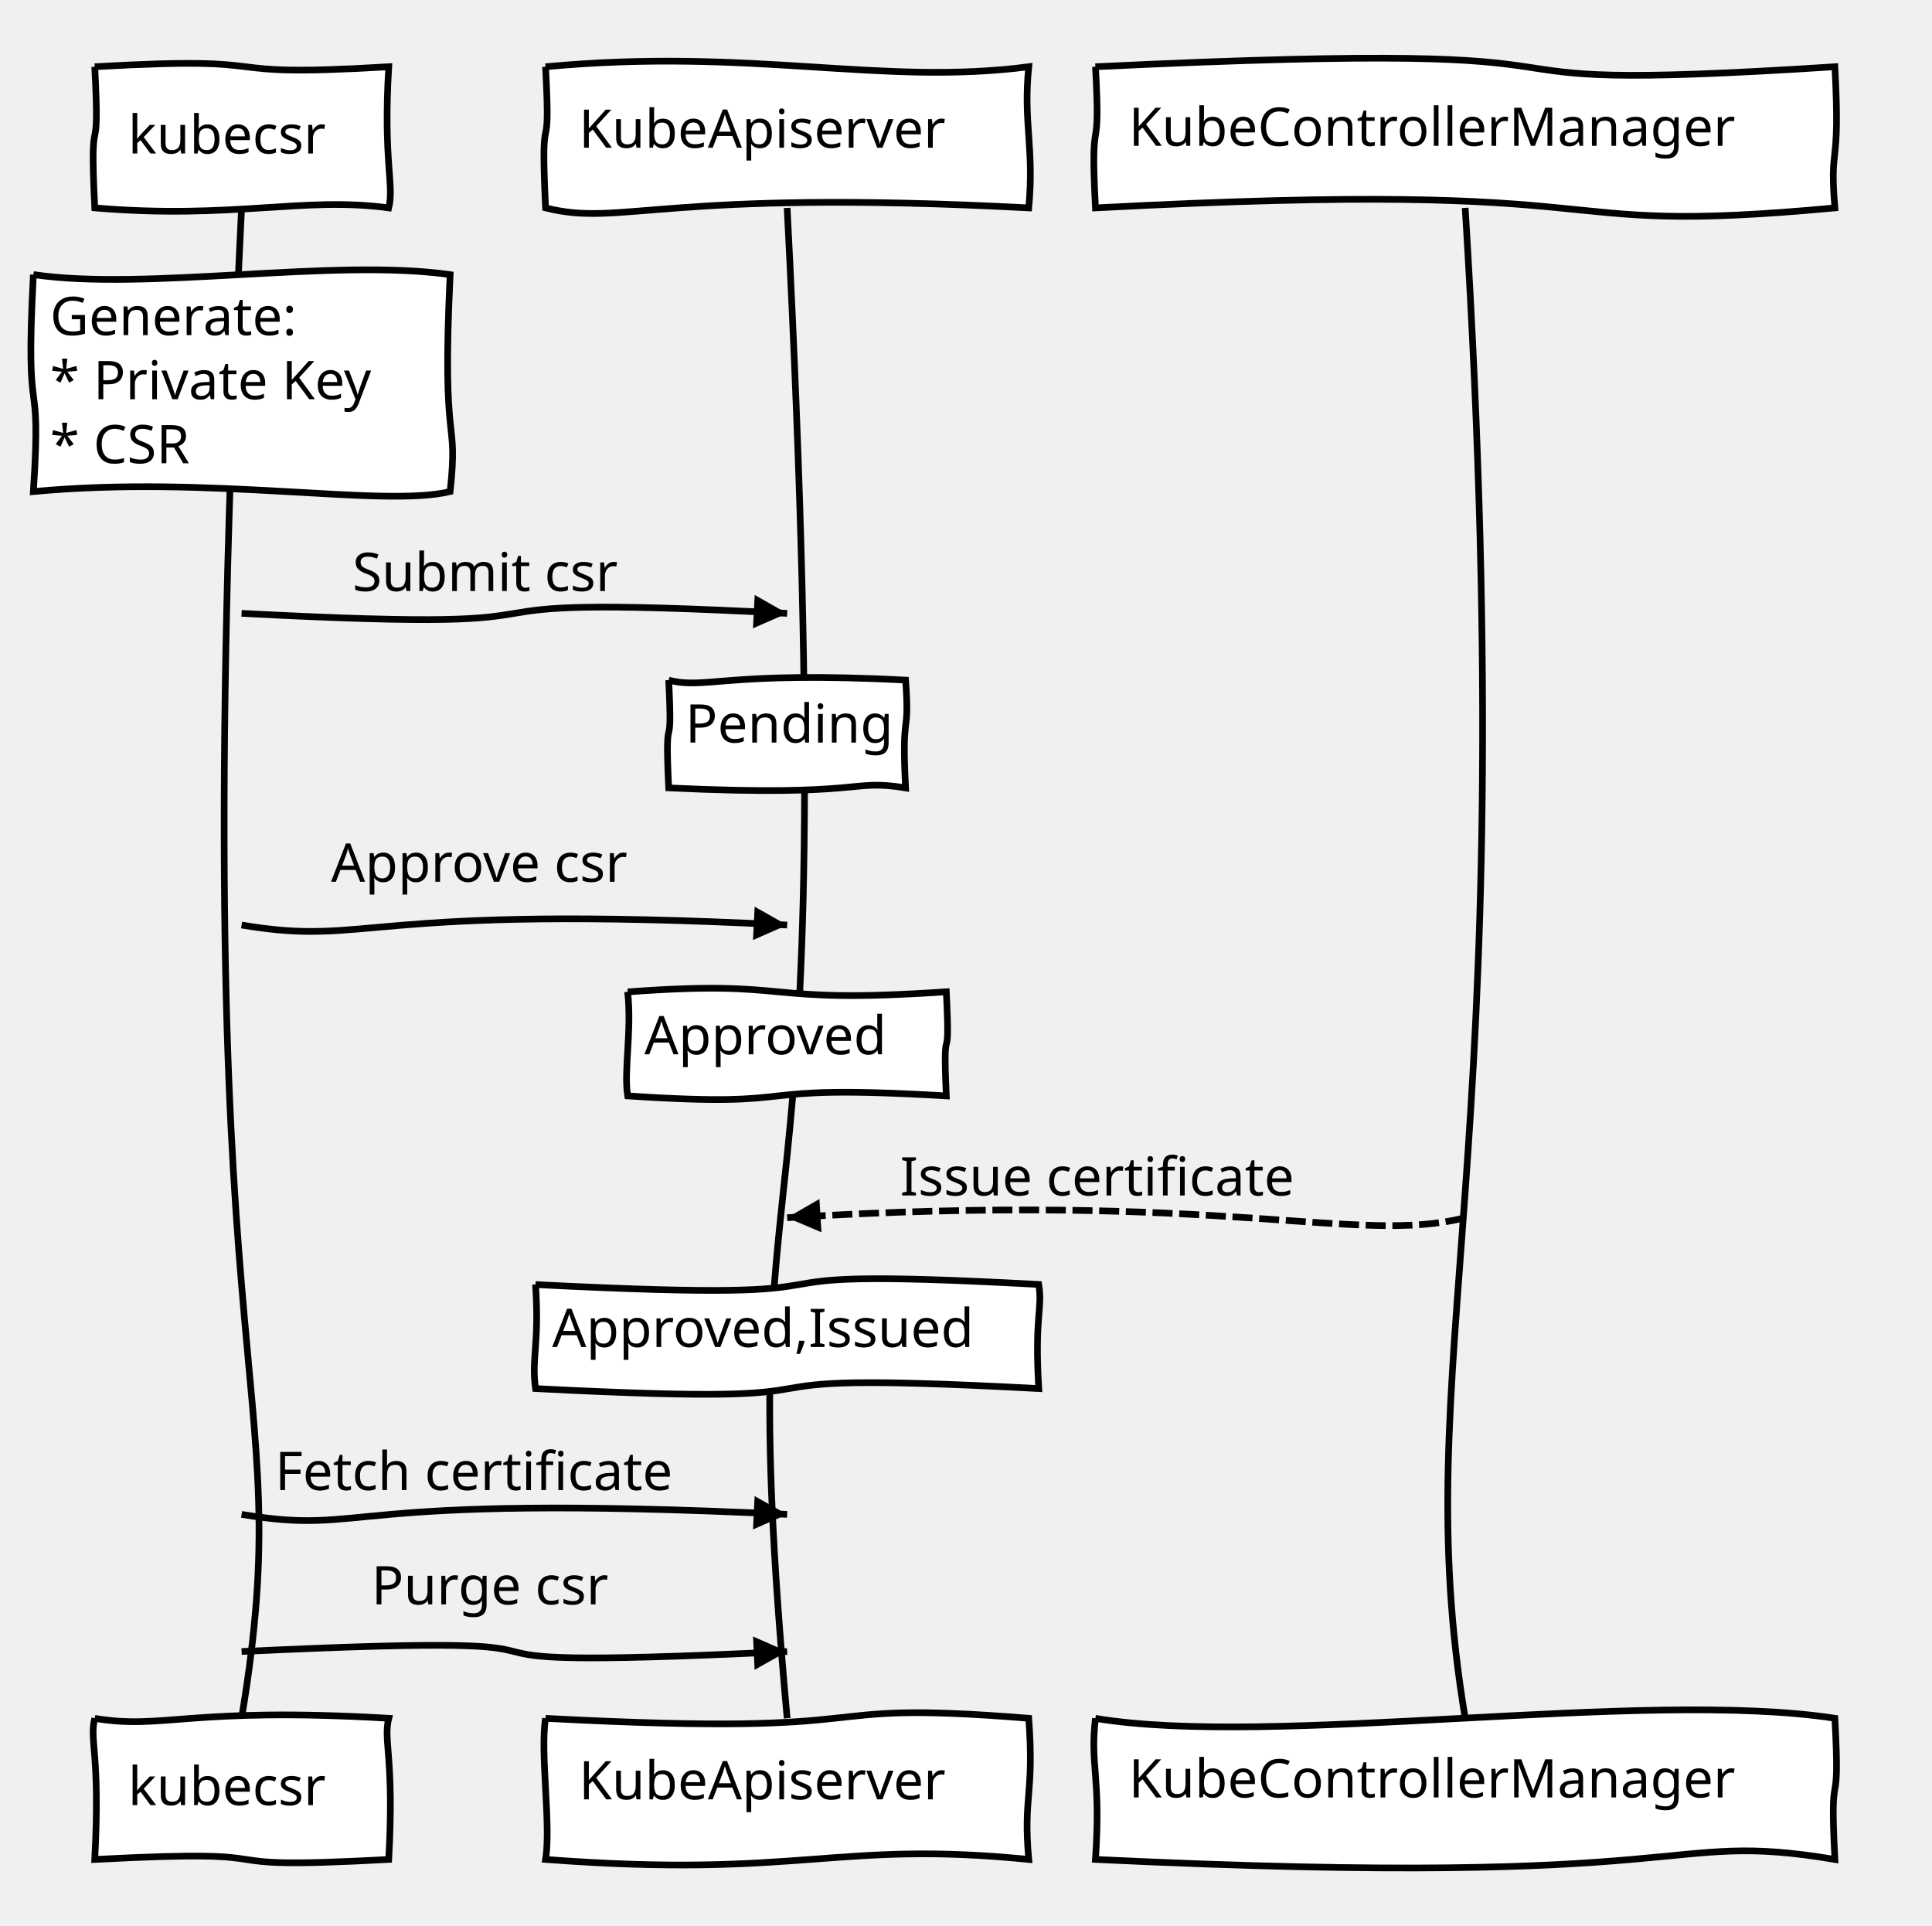
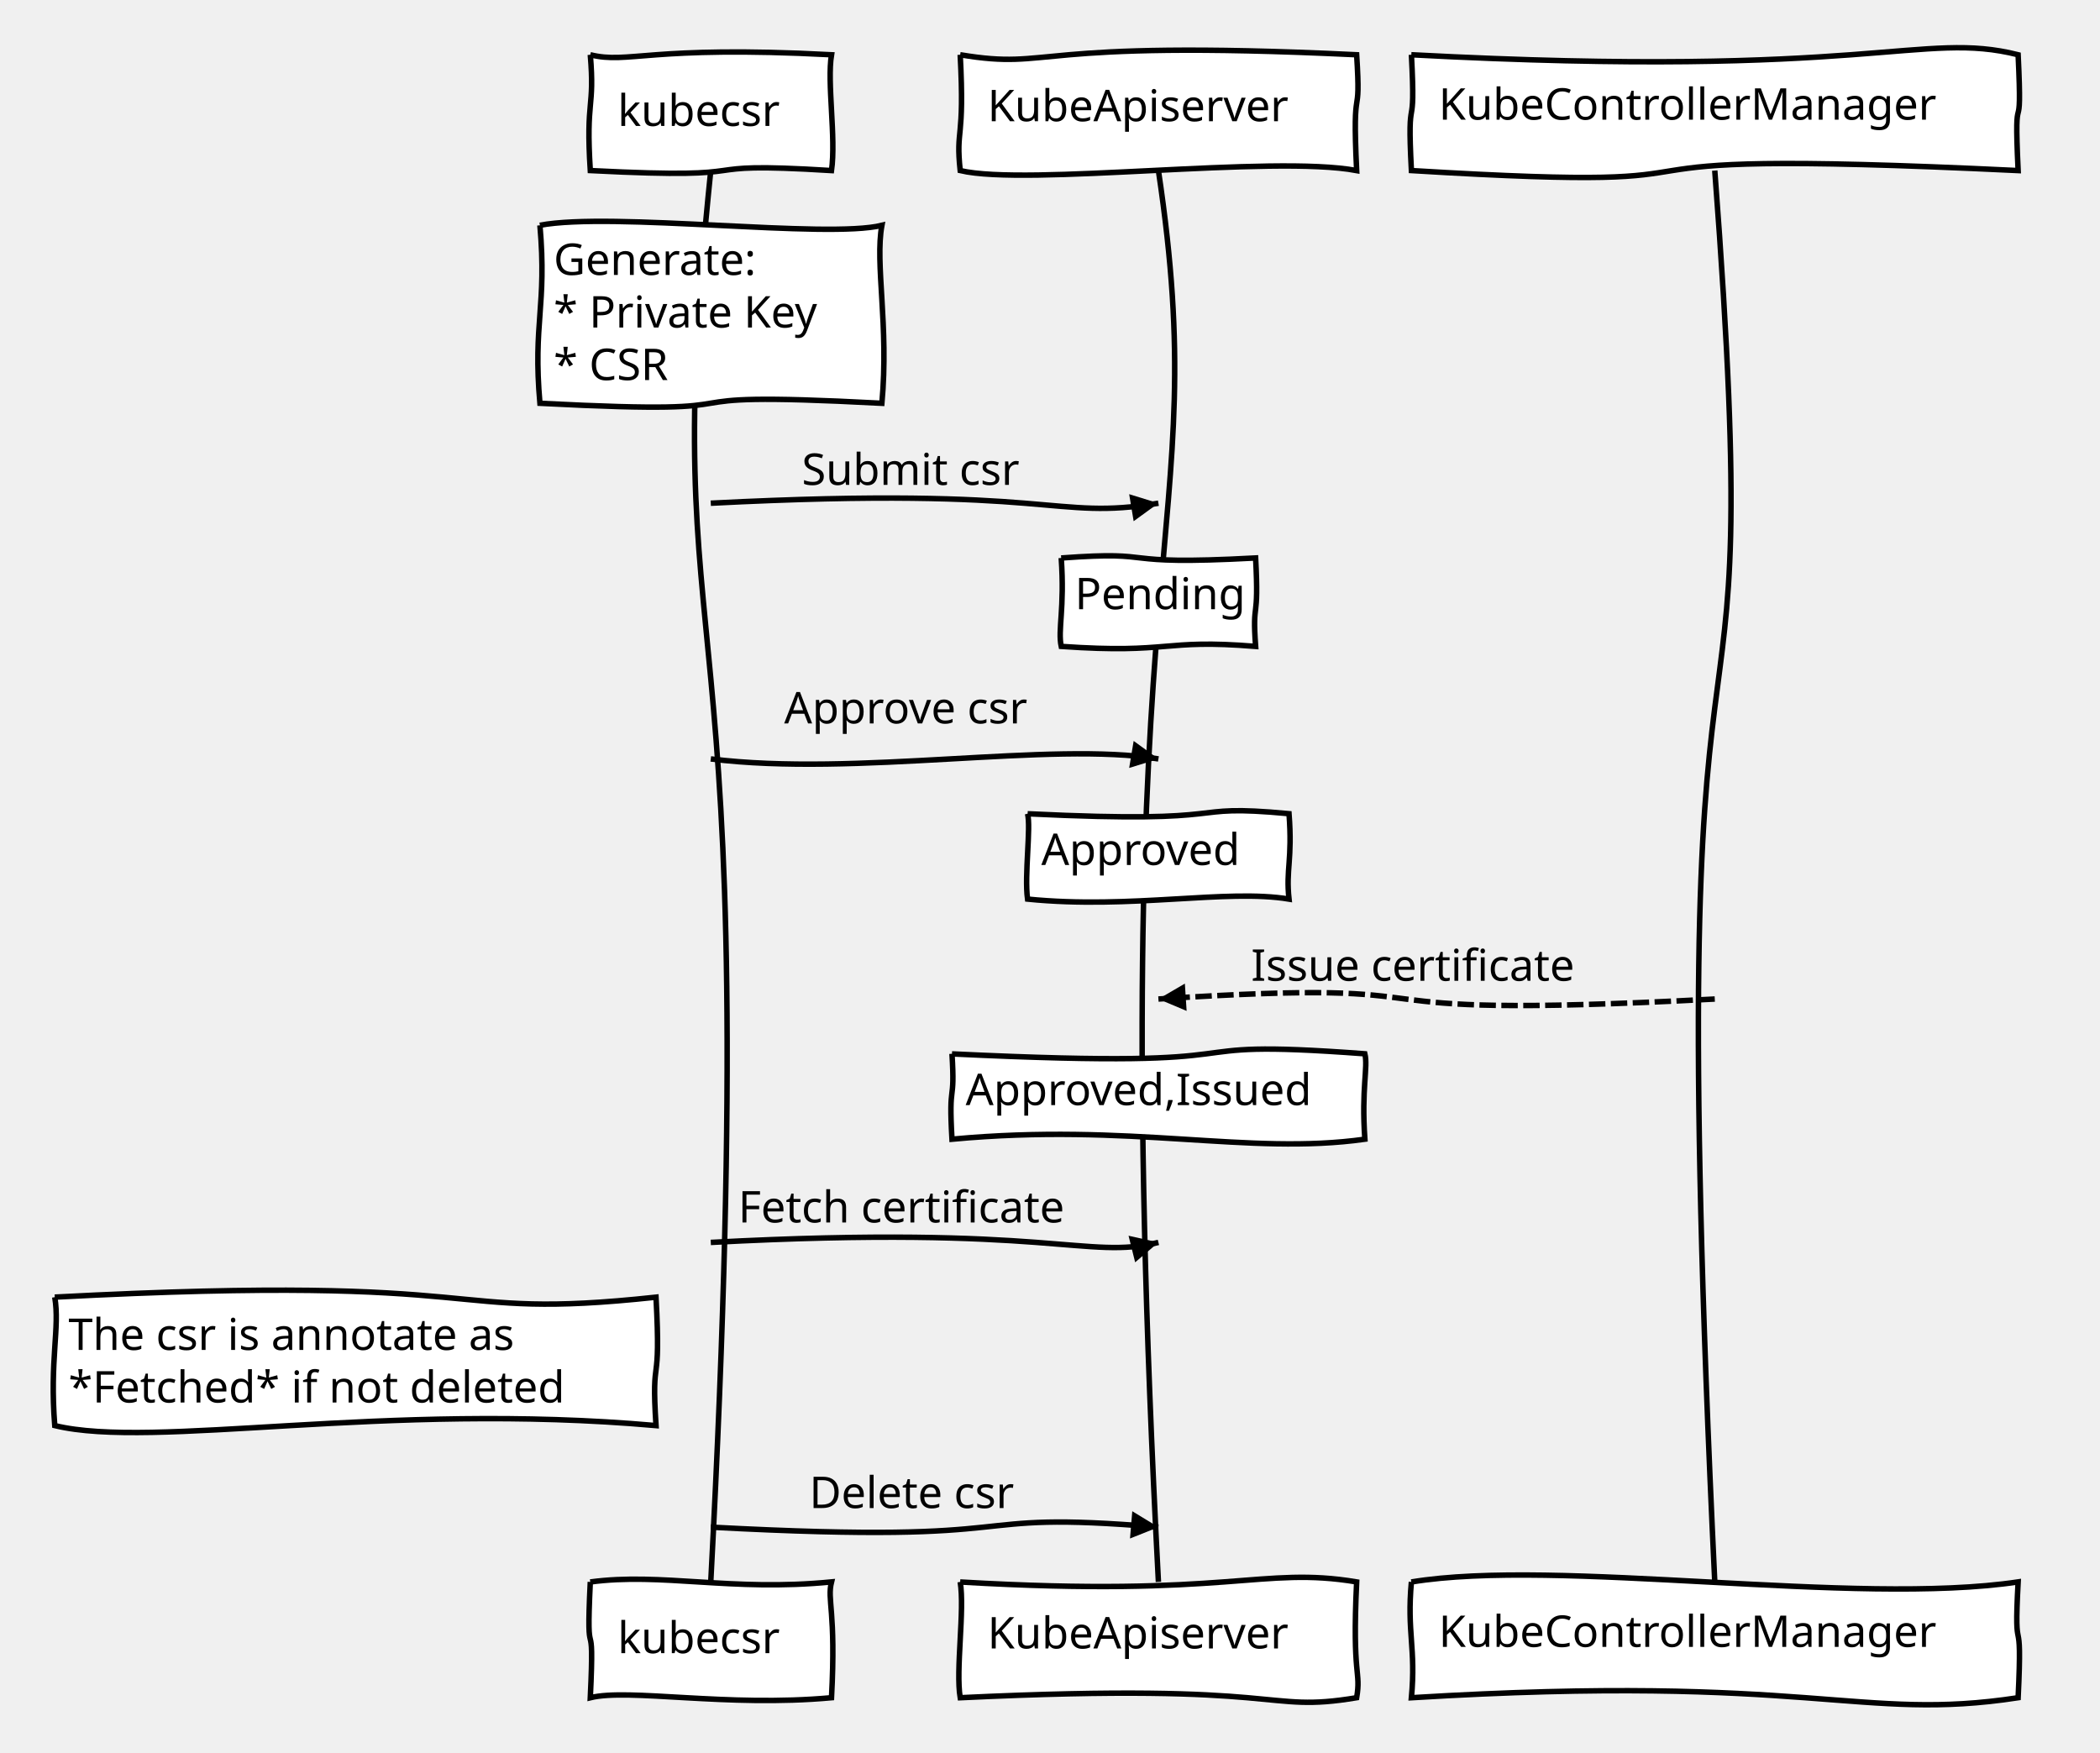
- <svg xmlns="http://www.w3.org/2000/svg" width="579" height="577">
+ <svg xmlns="http://www.w3.org/2000/svg" width="767" height="640">
  <source>Note over kubecsr: Generate:\n* Private Key\n* CSR
kubecsr-&gt;KubeApiserver: Submit csr
Note over KubeApiserver: Pending
kubecsr-&gt;KubeApiserver: Approve csr
Note over KubeApiserver: Approved
KubeControllerManager--&gt;KubeApiserver: Issue certificate
Note over KubeApiserver: Approved,Issued
kubecsr-&gt;KubeApiserver: Fetch certificate
- kubecsr-&gt;KubeApiserver: Purge csr
- </source>
+ Note left of kubecsr: The csr is annotate as\n*Fetched* if not deleted
+ kubecsr-&gt;KubeApiserver: Delete csr</source>
  <defs>
    <marker viewBox="0 0 5 5" markerWidth="5" markerHeight="5" orient="auto" refX="5" refY="2.5" id="markerArrowBlock">
      <path d="M 0 0 L 5 2.5 L 0 5 z" />
    </marker>
    <marker viewBox="0 0 9.6 16" markerWidth="4" markerHeight="16" orient="auto" refX="9.6" refY="8" id="markerArrowOpen">
      <path d="M 9.6,8 1.92,16 0,13.7 5.76,8 0,2.286 1.92,0 9.6,8 z" />
    </marker>
  </defs>
  <g class="title" />
  <g class="actor">
-     <path d="M28.383,20C89.6,16.5 58.4,23.5 116.5,20.0C114.8,48.3 118.2,55.5 116.5,62.3C90.9,58.8 69.8,65.8 28.4,62.3C26.7,28.0 30.1,52.7 28.4,20.0" stroke="#000000" fill="#ffffff" style="stroke-width: 2;" />
-     <text x="38.945" y="46" style="font-size: 16px; font-family: danielbd;">
-       <tspan x="38.383">kubecsr</tspan>
+     <path d="M215.586,20C229.7,23.5 236.7,16.5 303.7,20.0C302.0,30.1 305.4,50.3 303.7,62.3C246.7,58.8 284.4,65.8 215.6,62.3C213.9,35.8 217.3,40.0 215.6,20.0" stroke="#000000" fill="#ffffff" style="stroke-width: 2;" />
+     <text x="226.148" y="46" style="font-size: 16px; font-family: danielbd;">
+       <tspan x="225.586">kubecsr</tspan>
    </text>
  </g>
  <g class="actor">
-     <path d="M28.383,514.922C49.1,518.4 56.3,511.4 116.5,514.9C114.8,521.7 118.2,526.5 116.5,557.2C53.0,560.7 95.3,553.7 28.4,557.2C30.1,525.1 26.7,521.7 28.4,514.9" stroke="#000000" fill="#ffffff" style="stroke-width: 2;" />
-     <text x="38.945" y="540.922" style="font-size: 16px; font-family: danielbd;">
-       <tspan x="38.383">kubecsr</tspan>
+     <path d="M215.586,577.828C241.5,574.3 267.2,581.4 303.7,577.8C302.0,584.6 305.4,588.0 303.7,620.1C265.3,623.6 229.7,616.6 215.6,620.1C217.3,584.6 213.9,612.7 215.6,577.8" stroke="#000000" fill="#ffffff" style="stroke-width: 2;" />
+     <text x="226.148" y="603.828" style="font-size: 16px; font-family: danielbd;">
+       <tspan x="225.586">kubecsr</tspan>
    </text>
  </g>
-   <path d="M72.4,62.3C54.3,428.2 90.5,406.3 72.4,514.9" stroke="#000000" fill="none" style="stroke-width: 2;" />
+   <path d="M259.6,62.3C239.0,261.4 280.3,187.0 259.6,577.8" stroke="#000000" fill="none" style="stroke-width: 2;" />
  <g class="actor">
-     <path d="M163.484,20C225.6,14.2 264.0,25.8 308.3,20.0C306.6,36.9 310.0,44.2 308.3,62.3C198.2,56.5 186.6,68.1 163.5,62.3C161.8,26.8 165.2,52.2 163.5,20.0" stroke="#000000" fill="#ffffff" style="stroke-width: 2;" />
-     <text x="174.047" y="44.273" style="font-size: 16px; font-family: danielbd;">
-       <tspan x="173.484">KubeApiserver</tspan>
+     <path d="M350.688,20C385.4,25.8 373.9,14.2 495.5,20.0C497.2,46.6 493.8,26.8 495.5,62.3C464.8,56.5 375.1,68.1 350.7,62.3C349.0,46.3 352.4,52.1 350.7,20.0" stroke="#000000" fill="#ffffff" style="stroke-width: 2;" />
+     <text x="361.25" y="44.273" style="font-size: 16px; font-family: danielbd;">
+       <tspan x="360.688">KubeApiserver</tspan>
    </text>
  </g>
  <g class="actor">
-     <path d="M163.484,514.922C273.5,520.7 236.2,509.1 308.3,514.9C310.0,537.9 306.6,538.1 308.3,557.2C250.2,551.4 239.9,563.0 163.5,557.2C165.2,546.9 161.8,525.1 163.5,514.9" stroke="#000000" fill="#ffffff" style="stroke-width: 2;" />
-     <text x="174.047" y="539.195" style="font-size: 16px; font-family: danielbd;">
-       <tspan x="173.484">KubeApiserver</tspan>
+     <path d="M350.688,577.828C449.3,583.6 460.7,572.0 495.5,577.8C493.8,613.3 497.2,610.0 495.5,620.1C460.7,625.9 472.3,614.3 350.7,620.1C349.0,610.0 352.4,588.0 350.7,577.8" stroke="#000000" fill="#ffffff" style="stroke-width: 2;" />
+     <text x="361.25" y="602.102" style="font-size: 16px; font-family: danielbd;">
+       <tspan x="360.688">KubeApiserver</tspan>
    </text>
  </g>
-   <path d="M235.9,62.3C254.0,415.0 217.8,315.8 235.9,514.9" stroke="#000000" fill="none" style="stroke-width: 2;" />
+   <path d="M423.1,62.3C443.7,200.1 402.5,186.0 423.1,577.8" stroke="#000000" fill="none" style="stroke-width: 2;" />
  <g class="actor">
-     <path d="M328.266,20C514.4,11.1 412.2,28.9 549.9,20.0C551.6,52.1 548.2,42.3 549.9,62.3C455.5,71.1 496.7,53.4 328.3,62.3C326.6,30.1 330.0,50.5 328.3,20.0" stroke="#000000" fill="#ffffff" style="stroke-width: 2;" />
-     <text x="338.828" y="43.703" style="font-size: 16px; font-family: danielbd;">
-       <tspan x="338.266">KubeControllerManager</tspan>
+     <path d="M515.469,20C683.9,28.9 701.6,11.1 737.1,20.0C738.8,55.5 735.4,26.8 737.1,62.3C550.9,53.4 660.9,71.1 515.5,62.3C513.8,30.1 517.2,52.1 515.5,20.0" stroke="#000000" fill="#ffffff" style="stroke-width: 2;" />
+     <text x="526.031" y="43.703" style="font-size: 16px; font-family: danielbd;">
+       <tspan x="525.469">KubeControllerManager</tspan>
    </text>
  </g>
  <g class="actor">
-     <path d="M328.266,514.922C381.4,523.8 492.6,506.1 549.9,514.9C551.6,547.1 548.2,525.1 549.9,557.2C496.7,548.3 514.4,566.1 328.3,557.2C330.0,532.2 326.6,529.1 328.3,514.9" stroke="#000000" fill="#ffffff" style="stroke-width: 2;" />
-     <text x="338.828" y="538.625" style="font-size: 16px; font-family: danielbd;">
-       <tspan x="338.266">KubeControllerManager</tspan>
+     <path d="M515.469,577.828C568.7,569.0 677.7,586.7 737.1,577.8C735.4,609.4 738.8,584.6 737.1,620.1C679.1,629.0 661.8,611.2 515.5,620.1C517.2,601.9 513.8,596.3 515.5,577.8" stroke="#000000" fill="#ffffff" style="stroke-width: 2;" />
+     <text x="526.031" y="601.531" style="font-size: 16px; font-family: danielbd;">
+       <tspan x="525.469">KubeControllerManager</tspan>
    </text>
  </g>
-   <path d="M439.1,62.3C457.2,353.9 421.0,406.3 439.1,514.9" stroke="#000000" fill="none" style="stroke-width: 2;" />
+   <path d="M626.3,62.3C646.9,332.1 605.6,144.8 626.3,577.8" stroke="#000000" fill="none" style="stroke-width: 2;" />
  <g class="note">
-     <path d="M10,82.281C43.6,87.3 100.0,77.3 134.9,82.3C132.3,136.9 137.5,123.4 134.9,147.3C114.9,152.2 63.3,142.3 10.0,147.3C12.6,107.6 7.4,131.7 10.0,82.3" stroke="#000000" fill="#ffffff" style="stroke-width: 2;" />
-     <text x="15.562" y="100.422" style="font-size: 16px; font-family: danielbd;">
-       <tspan x="15">Generate:</tspan>
-       <tspan dy="1.2em" x="15">* Private Key</tspan>
-       <tspan dy="1.2em" x="15">* CSR</tspan>
+     <path d="M197.203,82.281C223.4,77.3 302.1,87.3 322.1,82.3C319.5,96.4 324.7,118.8 322.1,147.3C227.2,142.3 292.1,152.2 197.2,147.3C194.6,118.0 199.8,112.0 197.2,82.3" stroke="#000000" fill="#ffffff" style="stroke-width: 2;" />
+     <text x="202.766" y="100.422" style="font-size: 16px; font-family: danielbd;">
+       <tspan x="202.203">Generate:</tspan>
+       <tspan dy="1.2em" x="202.203">* Private Key</tspan>
+       <tspan dy="1.2em" x="202.203">* CSR</tspan>
    </text>
  </g>
  <g class="signal">
-     <text x="106.789" y="177.109" style="font-size: 16px; font-family: danielbd;">
-       <tspan x="105.648">Submit csr</tspan>
+     <text x="293.992" y="177.109" style="font-size: 16px; font-family: danielbd;">
+       <tspan x="292.852">Submit csr</tspan>
    </text>
-     <path d="M72.4,183.8C196.7,190.3 111.7,177.3 235.9,183.8" stroke="#000000" fill="none" style="stroke-width: 2; marker-end: url(&quot;#markerArrowBlock&quot;);" />
+     <path d="M259.6,183.8C386.5,177.3 383.9,190.3 423.1,183.8" stroke="#000000" fill="none" style="stroke-width: 2; marker-end: url(&quot;#markerArrowBlock&quot;);" />
  </g>
  <g class="note">
-     <path d="M200.383,203.812C211.7,206.7 217.4,201.0 271.4,203.8C272.7,221.8 270.1,211.6 271.4,236.1C254.3,233.3 260.0,238.9 200.4,236.1C199.1,209.0 201.7,229.6 200.4,203.8" stroke="#000000" fill="#ffffff" style="stroke-width: 2;" />
-     <text x="205.945" y="222.516" style="font-size: 16px; font-family: danielbd;">
-       <tspan x="205.383">Pending</tspan>
+     <path d="M387.586,203.812C425.6,201.0 404.6,206.7 458.6,203.8C459.9,228.3 457.3,218.2 458.6,236.1C424.1,233.3 428.1,238.9 387.6,236.1C386.3,230.0 388.9,222.4 387.6,203.8" stroke="#000000" fill="#ffffff" style="stroke-width: 2;" />
+     <text x="393.148" y="222.516" style="font-size: 16px; font-family: danielbd;">
+       <tspan x="392.586">Pending</tspan>
    </text>
  </g>
  <g class="signal">
-     <text x="99.773" y="264.227" style="font-size: 16px; font-family: danielbd;">
-       <tspan x="99.211">Approve csr</tspan>
+     <text x="286.977" y="264.227" style="font-size: 16px; font-family: danielbd;">
+       <tspan x="286.414">Approve csr</tspan>
    </text>
-     <path d="M72.4,277.2C111.7,283.8 107.1,270.7 235.9,277.2" stroke="#000000" fill="none" style="stroke-width: 2; marker-end: url(&quot;#markerArrowBlock&quot;);" />
+     <path d="M259.6,277.2C312.5,283.8 383.9,270.7 423.1,277.2" stroke="#000000" fill="none" style="stroke-width: 2; marker-end: url(&quot;#markerArrowBlock&quot;);" />
  </g>
  <g class="note">
-     <path d="M188.125,297.234C239.4,293.4 226.2,301.1 283.6,297.2C284.9,323.4 282.4,302.2 283.6,328.4C219.0,324.6 245.5,332.2 188.1,328.4C186.9,320.7 189.4,309.0 188.1,297.2" stroke="#000000" fill="#ffffff" style="stroke-width: 2;" />
-     <text x="193.688" y="315.938" style="font-size: 16px; font-family: danielbd;">
-       <tspan x="193.125">Approved</tspan>
+     <path d="M375.328,297.234C455.5,301.1 430.1,293.4 470.8,297.2C472.1,314.2 469.6,317.5 470.8,328.4C447.9,324.6 413.2,332.2 375.3,328.4C374.1,319.6 376.6,302.2 375.3,297.2" stroke="#000000" fill="#ffffff" style="stroke-width: 2;" />
+     <text x="380.891" y="315.938" style="font-size: 16px; font-family: danielbd;">
+       <tspan x="380.328">Approved</tspan>
    </text>
  </g>
  <g class="signal">
-     <text x="270.297" y="358.234" style="font-size: 16px; font-family: danielbd;">
-       <tspan x="269.734">Issue certificate</tspan>
+     <text x="457.5" y="358.234" style="font-size: 16px; font-family: danielbd;">
+       <tspan x="456.938">Issue certificate</tspan>
    </text>
-     <path d="M439.1,364.9C406.6,373.1 366.5,356.8 235.9,364.9" stroke="#000000" fill="none" style="stroke-width: 2; stroke-dasharray: 6, 2; marker-end: url(&quot;#markerArrowBlock&quot;);" />
+     <path d="M626.3,364.9C471.8,373.1 548.3,356.8 423.1,364.9" stroke="#000000" fill="none" style="stroke-width: 2; stroke-dasharray: 6, 2; marker-end: url(&quot;#markerArrowBlock&quot;);" />
  </g>
  <g class="note">
-     <path d="M160.492,384.938C280.4,391.0 200.7,378.9 311.3,384.9C312.5,392.4 310.0,393.9 311.3,416.1C197.0,410.0 276.9,422.1 160.5,416.1C159.2,407.0 161.7,403.2 160.5,384.9" stroke="#000000" fill="#ffffff" style="stroke-width: 2;" />
-     <text x="166.055" y="403.641" style="font-size: 16px; font-family: danielbd;">
-       <tspan x="165.492">Approved,Issued</tspan>
+     <path d="M347.695,384.938C474.3,391.0 417.9,378.9 498.5,384.9C499.7,389.9 497.2,397.5 498.5,416.1C455.9,422.1 413.0,410.0 347.7,416.1C346.4,393.7 348.9,404.4 347.7,384.9" stroke="#000000" fill="#ffffff" style="stroke-width: 2;" />
+     <text x="353.258" y="403.641" style="font-size: 16px; font-family: danielbd;">
+       <tspan x="352.695">Approved,Issued</tspan>
    </text>
  </g>
  <g class="signal">
-     <text x="83" y="446.508" style="font-size: 16px; font-family: danielbd;">
-       <tspan x="82.438">Fetch certificate</tspan>
+     <text x="270.203" y="446.508" style="font-size: 16px; font-family: danielbd;">
+       <tspan x="269.641">Fetch certificate</tspan>
    </text>
-     <path d="M72.4,453.8C111.7,460.3 98.6,447.2 235.9,453.8" stroke="#000000" fill="none" style="stroke-width: 2; marker-end: url(&quot;#markerArrowBlock&quot;);" />
+     <path d="M259.6,453.8C383.9,447.2 396.9,460.3 423.1,453.8" stroke="#000000" fill="none" style="stroke-width: 2; marker-end: url(&quot;#markerArrowBlock&quot;);" />
+   </g>
+   <g class="note">
+     <path d="M20,473.781C186.9,465.0 157.9,482.6 239.6,473.8C241.5,509.4 237.8,492.5 239.6,520.7C140.2,511.9 56.1,529.5 20.0,520.7C18.1,496.8 21.9,485.0 20.0,473.8" stroke="#000000" fill="#ffffff" style="stroke-width: 2;" />
+     <text x="25.562" y="493.062" style="font-size: 16px; font-family: danielbd;">
+       <tspan x="25">The csr is annotate as</tspan>
+       <tspan dy="1.2em" x="25">*Fetched* if not deleted</tspan>
+     </text>
  </g>
  <g class="signal">
-     <text x="111.891" y="480.773" style="font-size: 16px; font-family: danielbd;">
-       <tspan x="111.328">Purge csr</tspan>
+     <text x="296.164" y="550.82" style="font-size: 16px; font-family: danielbd;">
+       <tspan x="295.602">Delete csr</tspan>
    </text>
-     <path d="M72.4,494.9C209.7,488.4 98.6,501.5 235.9,494.9" stroke="#000000" fill="none" style="stroke-width: 2; marker-end: url(&quot;#markerArrowBlock&quot;);" />
+     <path d="M259.6,557.8C383.9,564.4 345.6,551.3 423.1,557.8" stroke="#000000" fill="none" style="stroke-width: 2; marker-end: url(&quot;#markerArrowBlock&quot;);" />
  </g>
</svg>
